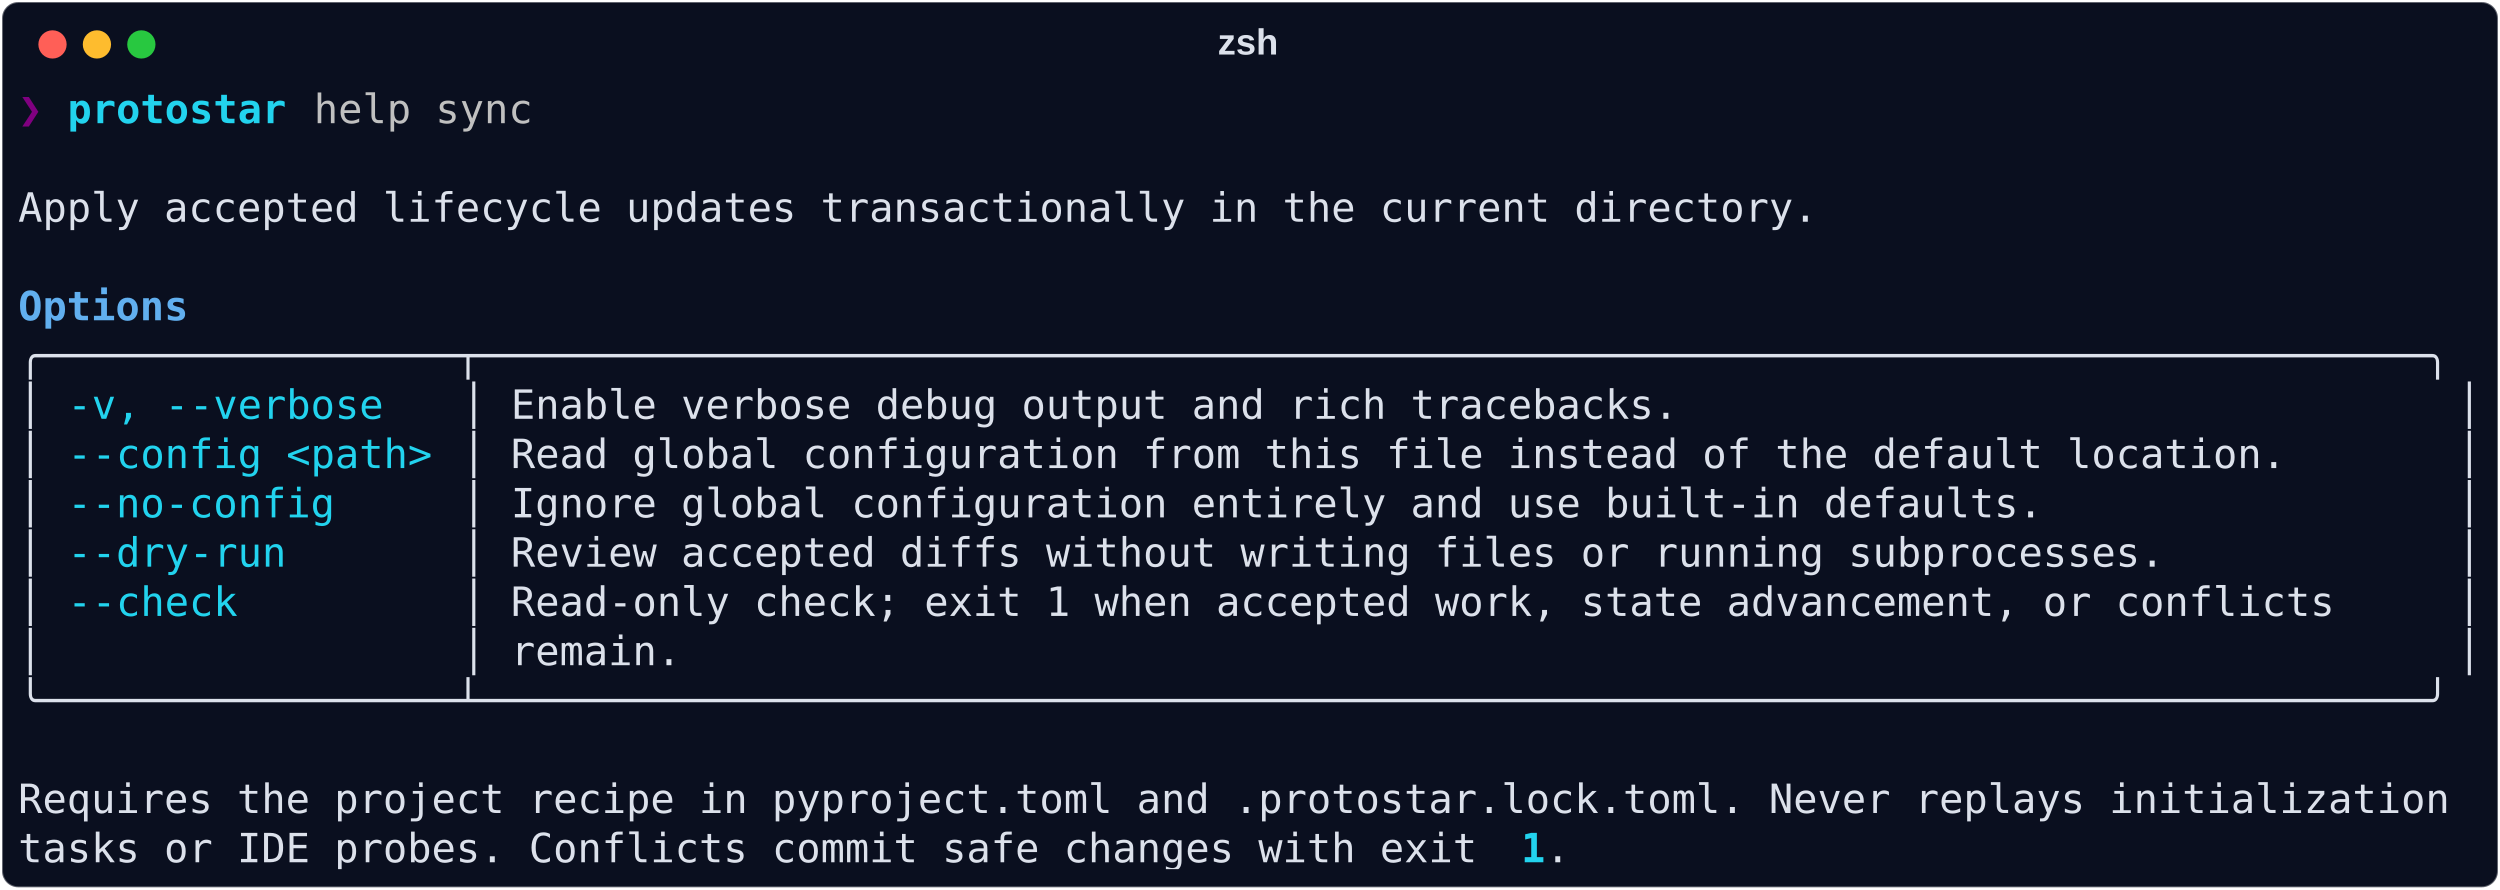
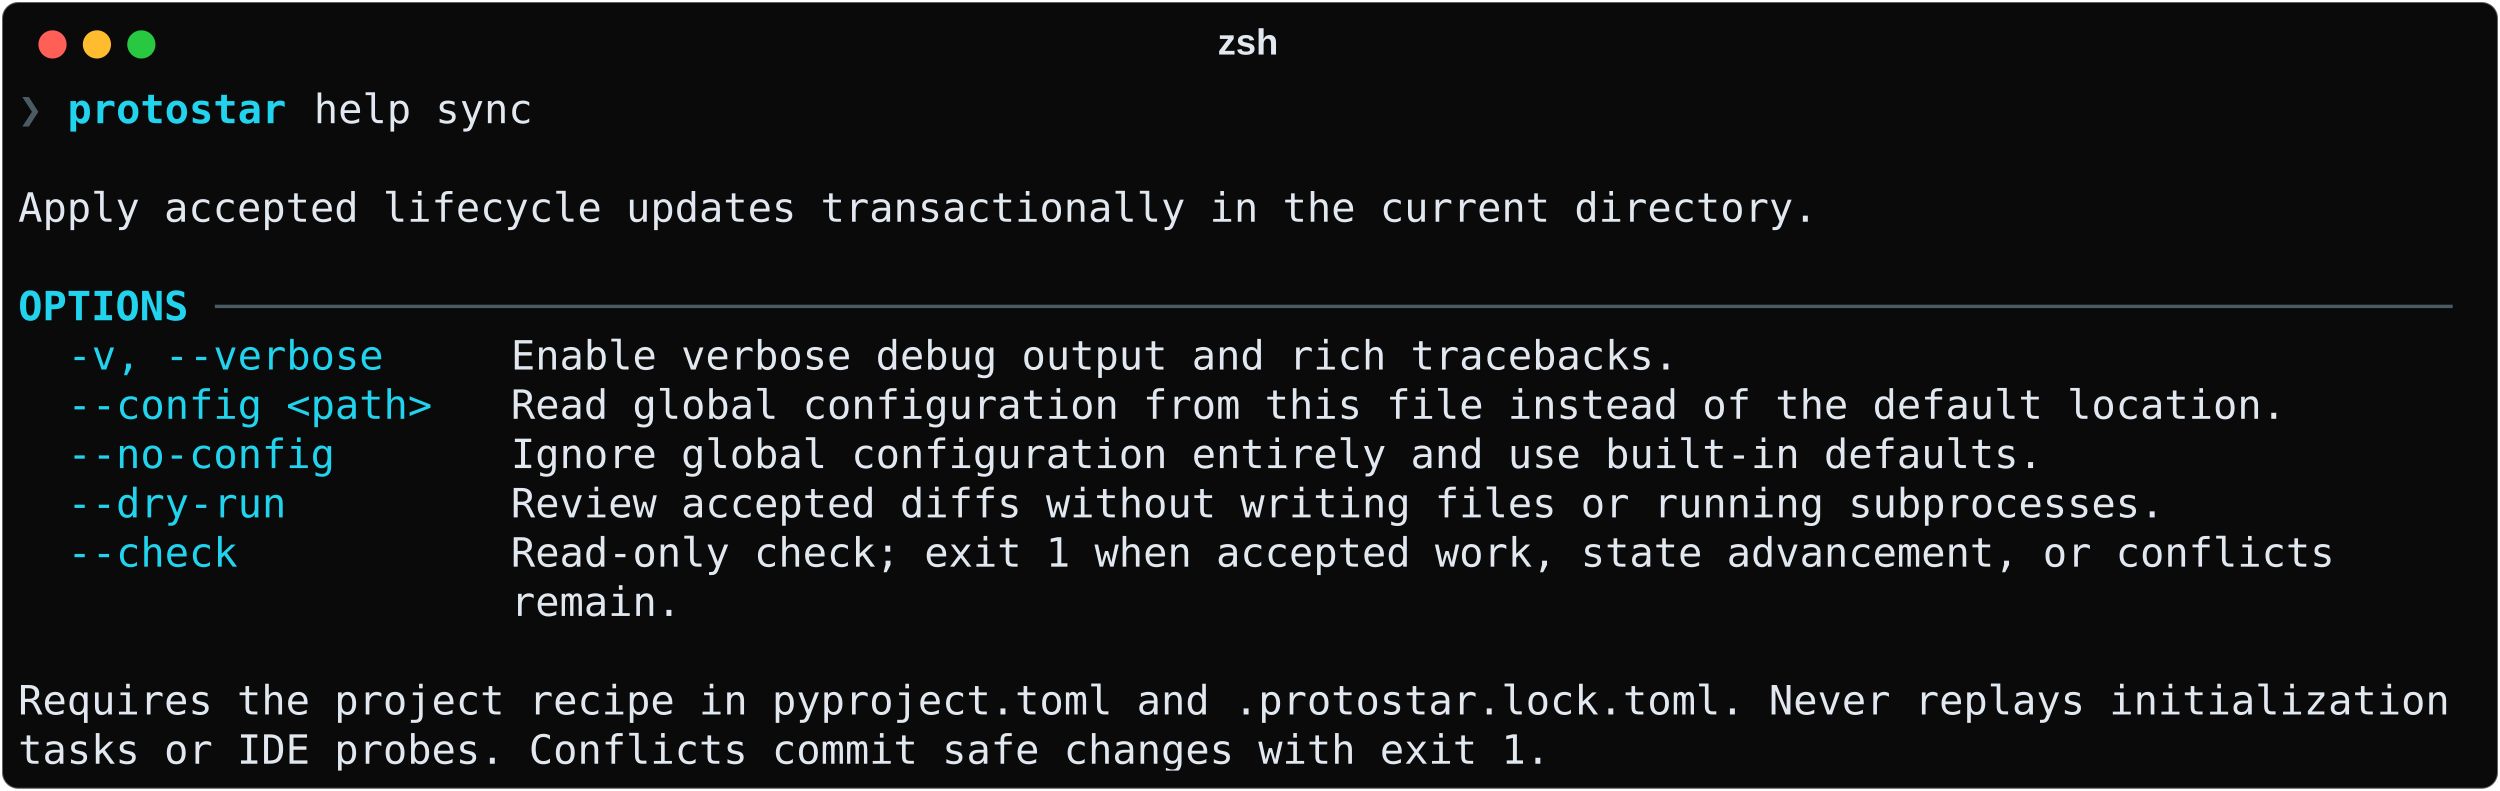
- <svg xmlns="http://www.w3.org/2000/svg" class="rich-terminal" viewBox="0 0 1238 440.4">
+ <svg xmlns="http://www.w3.org/2000/svg" class="rich-terminal" viewBox="0 0 1238 391.6">
  <style>

    @font-face {
        font-family: "Fira Code";
        src: local("FiraCode-Regular"),
                url("https://cdnjs.cloudflare.com/ajax/libs/firacode/6.2.0/woff2/FiraCode-Regular.woff2") format("woff2"),
                url("https://cdnjs.cloudflare.com/ajax/libs/firacode/6.2.0/woff/FiraCode-Regular.woff") format("woff");
        font-style: normal;
        font-weight: 400;
    }
    @font-face {
        font-family: "Fira Code";
        src: local("FiraCode-Bold"),
                url("https://cdnjs.cloudflare.com/ajax/libs/firacode/6.2.0/woff2/FiraCode-Bold.woff2") format("woff2"),
                url("https://cdnjs.cloudflare.com/ajax/libs/firacode/6.2.0/woff/FiraCode-Bold.woff") format("woff");
        font-style: bold;
        font-weight: 700;
    }

    .cli_sync_help-matrix {
        font-family: Fira Code, monospace;
        font-size: 20px;
        line-height: 24.4px;
        font-variant-east-asian: full-width;
    }

    .cli_sync_help-title {
        font-size: 18px;
        font-weight: bold;
        font-family: arial;
    }

-     .cli_sync_help-r1 { fill: #800080;font-weight: bold }
+     .cli_sync_help-r1 { fill: #4b5b64 }
.cli_sync_help-r2 { fill: #22d3ee;font-weight: bold }
- .cli_sync_help-r3 { fill: #c0c0c0 }
- .cli_sync_help-r4 { fill: #dce1eb }
- .cli_sync_help-r5 { fill: #61afef;font-weight: bold }
- .cli_sync_help-r6 { fill: #22d3ee }
+ .cli_sync_help-r3 { fill: #e2e8f0 }
+ .cli_sync_help-r4 { fill: #22d3ee }
    </style>
  <defs>
    <clipPath id="cli_sync_help-clip-terminal">
-       <rect x="0" y="0" width="1219.0" height="389.4" />
+       <rect x="0" y="0" width="1219.0" height="340.6" />
    </clipPath>
    <clipPath id="cli_sync_help-line-0">
      <rect x="0" y="1.5" width="1220" height="24.65" />
    </clipPath>
    <clipPath id="cli_sync_help-line-1">
      <rect x="0" y="25.9" width="1220" height="24.65" />
    </clipPath>
    <clipPath id="cli_sync_help-line-2">
      <rect x="0" y="50.3" width="1220" height="24.65" />
    </clipPath>
    <clipPath id="cli_sync_help-line-3">
      <rect x="0" y="74.7" width="1220" height="24.65" />
    </clipPath>
    <clipPath id="cli_sync_help-line-4">
      <rect x="0" y="99.1" width="1220" height="24.65" />
    </clipPath>
    <clipPath id="cli_sync_help-line-5">
      <rect x="0" y="123.5" width="1220" height="24.65" />
    </clipPath>
    <clipPath id="cli_sync_help-line-6">
      <rect x="0" y="147.9" width="1220" height="24.65" />
    </clipPath>
    <clipPath id="cli_sync_help-line-7">
      <rect x="0" y="172.3" width="1220" height="24.65" />
    </clipPath>
    <clipPath id="cli_sync_help-line-8">
      <rect x="0" y="196.7" width="1220" height="24.65" />
    </clipPath>
    <clipPath id="cli_sync_help-line-9">
      <rect x="0" y="221.1" width="1220" height="24.65" />
    </clipPath>
    <clipPath id="cli_sync_help-line-10">
      <rect x="0" y="245.5" width="1220" height="24.65" />
    </clipPath>
    <clipPath id="cli_sync_help-line-11">
      <rect x="0" y="269.9" width="1220" height="24.65" />
    </clipPath>
    <clipPath id="cli_sync_help-line-12">
      <rect x="0" y="294.3" width="1220" height="24.65" />
    </clipPath>
-     <clipPath id="cli_sync_help-line-13">
-       <rect x="0" y="318.7" width="1220" height="24.65" />
-     </clipPath>
-     <clipPath id="cli_sync_help-line-14">
-       <rect x="0" y="343.1" width="1220" height="24.65" />
-     </clipPath>
  </defs>
-   <rect fill="#0a0f1f" stroke="rgba(255,255,255,0.35)" stroke-width="1" x="1" y="1" width="1236" height="438.4" rx="8" />
-   <text class="cli_sync_help-title" fill="#dce1eb" text-anchor="middle" x="618" y="27">zsh</text>
+   <rect fill="#0a0a0a" stroke="rgba(255,255,255,0.35)" stroke-width="1" x="1" y="1" width="1236" height="389.6" rx="8" />
+   <text class="cli_sync_help-title" fill="#e2e8f0" text-anchor="middle" x="618" y="27">zsh</text>
  <g transform="translate(26,22)">
    <circle cx="0" cy="0" r="7" fill="#ff5f57" />
    <circle cx="22" cy="0" r="7" fill="#febc2e" />
    <circle cx="44" cy="0" r="7" fill="#28c840" />
  </g>
  <g transform="translate(9, 41)" clip-path="url(#cli_sync_help-clip-terminal)">
    <g class="cli_sync_help-matrix">
      <text class="cli_sync_help-r1" x="0" y="20" textLength="24.4" clip-path="url(#cli_sync_help-line-0)">❯ </text>
      <text class="cli_sync_help-r2" x="24.4" y="20" textLength="122" clip-path="url(#cli_sync_help-line-0)">protostar </text>
      <text class="cli_sync_help-r3" x="146.4" y="20" textLength="109.8" clip-path="url(#cli_sync_help-line-0)">help sync</text>
-       <text class="cli_sync_help-r4" x="1220" y="20" textLength="12.2" clip-path="url(#cli_sync_help-line-0)">
+       <text class="cli_sync_help-r3" x="1220" y="20" textLength="12.2" clip-path="url(#cli_sync_help-line-0)">
</text>
-       <text class="cli_sync_help-r4" x="1220" y="44.4" textLength="12.2" clip-path="url(#cli_sync_help-line-1)">
+       <text class="cli_sync_help-r3" x="1220" y="44.4" textLength="12.2" clip-path="url(#cli_sync_help-line-1)">
</text>
-       <text class="cli_sync_help-r4" x="0" y="68.8" textLength="902.8" clip-path="url(#cli_sync_help-line-2)">Apply accepted lifecycle updates transactionally in the current directory.</text>
-       <text class="cli_sync_help-r4" x="1220" y="68.8" textLength="12.2" clip-path="url(#cli_sync_help-line-2)">
+       <text class="cli_sync_help-r3" x="0" y="68.8" textLength="902.8" clip-path="url(#cli_sync_help-line-2)">Apply accepted lifecycle updates transactionally in the current directory.</text>
+       <text class="cli_sync_help-r3" x="1220" y="68.8" textLength="12.2" clip-path="url(#cli_sync_help-line-2)">
</text>
-       <text class="cli_sync_help-r4" x="1220" y="93.2" textLength="12.2" clip-path="url(#cli_sync_help-line-3)">
+       <text class="cli_sync_help-r3" x="1220" y="93.2" textLength="12.2" clip-path="url(#cli_sync_help-line-3)">
</text>
-       <text class="cli_sync_help-r5" x="0" y="117.6" textLength="1220" clip-path="url(#cli_sync_help-line-4)">Options                                                                                             </text>
-       <text class="cli_sync_help-r4" x="1220" y="117.6" textLength="12.2" clip-path="url(#cli_sync_help-line-4)">
+       <text class="cli_sync_help-r2" x="0" y="117.6" textLength="85.4" clip-path="url(#cli_sync_help-line-4)">OPTIONS</text>
+       <text class="cli_sync_help-r1" x="97.6" y="117.6" textLength="1122.4" clip-path="url(#cli_sync_help-line-4)">────────────────────────────────────────────────────────────────────────────────────────────</text>
+       <text class="cli_sync_help-r3" x="1220" y="117.6" textLength="12.2" clip-path="url(#cli_sync_help-line-4)">
</text>
-       <text class="cli_sync_help-r4" x="0" y="142" textLength="1220" clip-path="url(#cli_sync_help-line-5)">╭─────────────────┬────────────────────────────────────────────────────────────────────────────────╮</text>
-       <text class="cli_sync_help-r4" x="1220" y="142" textLength="12.2" clip-path="url(#cli_sync_help-line-5)">
+       <text class="cli_sync_help-r4" x="24.4" y="142" textLength="183" clip-path="url(#cli_sync_help-line-5)">-v, --verbose  </text>
+       <text class="cli_sync_help-r3" x="244" y="142" textLength="939.4" clip-path="url(#cli_sync_help-line-5)">Enable verbose debug output and rich tracebacks.                             </text>
+       <text class="cli_sync_help-r3" x="1220" y="142" textLength="12.2" clip-path="url(#cli_sync_help-line-5)">
</text>
-       <text class="cli_sync_help-r4" x="0" y="166.4" textLength="12.2" clip-path="url(#cli_sync_help-line-6)">│</text>
-       <text class="cli_sync_help-r6" x="24.4" y="166.4" textLength="183" clip-path="url(#cli_sync_help-line-6)">-v, --verbose  </text>
-       <text class="cli_sync_help-r4" x="219.6" y="166.4" textLength="12.2" clip-path="url(#cli_sync_help-line-6)">│</text>
-       <text class="cli_sync_help-r4" x="244" y="166.4" textLength="951.6" clip-path="url(#cli_sync_help-line-6)">Enable verbose debug output and rich tracebacks.                              </text>
-       <text class="cli_sync_help-r4" x="1207.8" y="166.4" textLength="12.2" clip-path="url(#cli_sync_help-line-6)">│</text>
-       <text class="cli_sync_help-r4" x="1220" y="166.4" textLength="12.2" clip-path="url(#cli_sync_help-line-6)">
+       <text class="cli_sync_help-r4" x="24.4" y="166.4" textLength="183" clip-path="url(#cli_sync_help-line-6)">--config &lt;path&gt;</text>
+       <text class="cli_sync_help-r3" x="244" y="166.4" textLength="939.4" clip-path="url(#cli_sync_help-line-6)">Read global configuration from this file instead of the default location.    </text>
+       <text class="cli_sync_help-r3" x="1220" y="166.4" textLength="12.2" clip-path="url(#cli_sync_help-line-6)">
</text>
-       <text class="cli_sync_help-r4" x="0" y="190.8" textLength="12.2" clip-path="url(#cli_sync_help-line-7)">│</text>
-       <text class="cli_sync_help-r6" x="24.4" y="190.8" textLength="183" clip-path="url(#cli_sync_help-line-7)">--config &lt;path&gt;</text>
-       <text class="cli_sync_help-r4" x="219.6" y="190.8" textLength="12.2" clip-path="url(#cli_sync_help-line-7)">│</text>
-       <text class="cli_sync_help-r4" x="244" y="190.8" textLength="951.6" clip-path="url(#cli_sync_help-line-7)">Read global configuration from this file instead of the default location.     </text>
-       <text class="cli_sync_help-r4" x="1207.8" y="190.8" textLength="12.2" clip-path="url(#cli_sync_help-line-7)">│</text>
-       <text class="cli_sync_help-r4" x="1220" y="190.8" textLength="12.2" clip-path="url(#cli_sync_help-line-7)">
+       <text class="cli_sync_help-r4" x="24.4" y="190.8" textLength="183" clip-path="url(#cli_sync_help-line-7)">--no-config    </text>
+       <text class="cli_sync_help-r3" x="244" y="190.8" textLength="939.4" clip-path="url(#cli_sync_help-line-7)">Ignore global configuration entirely and use built-in defaults.              </text>
+       <text class="cli_sync_help-r3" x="1220" y="190.8" textLength="12.2" clip-path="url(#cli_sync_help-line-7)">
</text>
-       <text class="cli_sync_help-r4" x="0" y="215.2" textLength="12.2" clip-path="url(#cli_sync_help-line-8)">│</text>
-       <text class="cli_sync_help-r6" x="24.4" y="215.2" textLength="183" clip-path="url(#cli_sync_help-line-8)">--no-config    </text>
-       <text class="cli_sync_help-r4" x="219.6" y="215.2" textLength="12.2" clip-path="url(#cli_sync_help-line-8)">│</text>
-       <text class="cli_sync_help-r4" x="244" y="215.2" textLength="951.6" clip-path="url(#cli_sync_help-line-8)">Ignore global configuration entirely and use built-in defaults.               </text>
-       <text class="cli_sync_help-r4" x="1207.8" y="215.2" textLength="12.2" clip-path="url(#cli_sync_help-line-8)">│</text>
-       <text class="cli_sync_help-r4" x="1220" y="215.2" textLength="12.2" clip-path="url(#cli_sync_help-line-8)">
+       <text class="cli_sync_help-r4" x="24.4" y="215.2" textLength="183" clip-path="url(#cli_sync_help-line-8)">--dry-run      </text>
+       <text class="cli_sync_help-r3" x="244" y="215.2" textLength="939.4" clip-path="url(#cli_sync_help-line-8)">Review accepted diffs without writing files or running subprocesses.         </text>
+       <text class="cli_sync_help-r3" x="1220" y="215.2" textLength="12.2" clip-path="url(#cli_sync_help-line-8)">
</text>
-       <text class="cli_sync_help-r4" x="0" y="239.6" textLength="12.2" clip-path="url(#cli_sync_help-line-9)">│</text>
-       <text class="cli_sync_help-r6" x="24.4" y="239.6" textLength="183" clip-path="url(#cli_sync_help-line-9)">--dry-run      </text>
-       <text class="cli_sync_help-r4" x="219.6" y="239.6" textLength="12.2" clip-path="url(#cli_sync_help-line-9)">│</text>
-       <text class="cli_sync_help-r4" x="244" y="239.6" textLength="951.6" clip-path="url(#cli_sync_help-line-9)">Review accepted diffs without writing files or running subprocesses.          </text>
-       <text class="cli_sync_help-r4" x="1207.8" y="239.6" textLength="12.2" clip-path="url(#cli_sync_help-line-9)">│</text>
-       <text class="cli_sync_help-r4" x="1220" y="239.6" textLength="12.2" clip-path="url(#cli_sync_help-line-9)">
+       <text class="cli_sync_help-r4" x="24.4" y="239.6" textLength="183" clip-path="url(#cli_sync_help-line-9)">--check        </text>
+       <text class="cli_sync_help-r3" x="244" y="239.6" textLength="939.4" clip-path="url(#cli_sync_help-line-9)">Read-only check; exit 1 when accepted work, state advancement, or conflicts  </text>
+       <text class="cli_sync_help-r3" x="1220" y="239.6" textLength="12.2" clip-path="url(#cli_sync_help-line-9)">
</text>
-       <text class="cli_sync_help-r4" x="0" y="264" textLength="12.2" clip-path="url(#cli_sync_help-line-10)">│</text>
-       <text class="cli_sync_help-r6" x="24.4" y="264" textLength="183" clip-path="url(#cli_sync_help-line-10)">--check        </text>
-       <text class="cli_sync_help-r4" x="219.6" y="264" textLength="12.2" clip-path="url(#cli_sync_help-line-10)">│</text>
-       <text class="cli_sync_help-r4" x="244" y="264" textLength="951.6" clip-path="url(#cli_sync_help-line-10)">Read-only check; exit 1 when accepted work, state advancement, or conflicts   </text>
-       <text class="cli_sync_help-r4" x="1207.8" y="264" textLength="12.2" clip-path="url(#cli_sync_help-line-10)">│</text>
-       <text class="cli_sync_help-r4" x="1220" y="264" textLength="12.2" clip-path="url(#cli_sync_help-line-10)">
+       <text class="cli_sync_help-r3" x="244" y="264" textLength="939.4" clip-path="url(#cli_sync_help-line-10)">remain.                                                                      </text>
+       <text class="cli_sync_help-r3" x="1220" y="264" textLength="12.2" clip-path="url(#cli_sync_help-line-10)">
</text>
-       <text class="cli_sync_help-r4" x="0" y="288.4" textLength="12.2" clip-path="url(#cli_sync_help-line-11)">│</text>
-       <text class="cli_sync_help-r4" x="219.6" y="288.4" textLength="12.2" clip-path="url(#cli_sync_help-line-11)">│</text>
-       <text class="cli_sync_help-r4" x="244" y="288.4" textLength="951.6" clip-path="url(#cli_sync_help-line-11)">remain.                                                                       </text>
-       <text class="cli_sync_help-r4" x="1207.8" y="288.4" textLength="12.2" clip-path="url(#cli_sync_help-line-11)">│</text>
-       <text class="cli_sync_help-r4" x="1220" y="288.4" textLength="12.2" clip-path="url(#cli_sync_help-line-11)">
+       <text class="cli_sync_help-r3" x="1220" y="288.4" textLength="12.2" clip-path="url(#cli_sync_help-line-11)">
</text>
-       <text class="cli_sync_help-r4" x="0" y="312.8" textLength="1220" clip-path="url(#cli_sync_help-line-12)">╰─────────────────┴────────────────────────────────────────────────────────────────────────────────╯</text>
-       <text class="cli_sync_help-r4" x="1220" y="312.8" textLength="12.2" clip-path="url(#cli_sync_help-line-12)">
+       <text class="cli_sync_help-r3" x="0" y="312.8" textLength="1220" clip-path="url(#cli_sync_help-line-12)">Requires the project recipe in pyproject.toml and .protostar.lock.toml. Never replays initialization</text>
+       <text class="cli_sync_help-r3" x="1220" y="312.8" textLength="12.2" clip-path="url(#cli_sync_help-line-12)">
</text>
-       <text class="cli_sync_help-r4" x="1220" y="337.2" textLength="12.2" clip-path="url(#cli_sync_help-line-13)">
- </text>
-       <text class="cli_sync_help-r4" x="0" y="361.6" textLength="1220" clip-path="url(#cli_sync_help-line-14)">Requires the project recipe in pyproject.toml and .protostar.lock.toml. Never replays initialization</text>
-       <text class="cli_sync_help-r4" x="1220" y="361.6" textLength="12.2" clip-path="url(#cli_sync_help-line-14)">
- </text>
-       <text class="cli_sync_help-r4" x="0" y="386" textLength="744.2" clip-path="url(#cli_sync_help-line-15)">tasks or IDE probes. Conflicts commit safe changes with exit </text>
-       <text class="cli_sync_help-r2" x="744.2" y="386" textLength="12.2" clip-path="url(#cli_sync_help-line-15)">1</text>
-       <text class="cli_sync_help-r4" x="756.4" y="386" textLength="12.2" clip-path="url(#cli_sync_help-line-15)">.</text>
-       <text class="cli_sync_help-r4" x="1220" y="386" textLength="12.2" clip-path="url(#cli_sync_help-line-15)">
+       <text class="cli_sync_help-r3" x="0" y="337.2" textLength="768.6" clip-path="url(#cli_sync_help-line-13)">tasks or IDE probes. Conflicts commit safe changes with exit 1.</text>
+       <text class="cli_sync_help-r3" x="1220" y="337.2" textLength="12.2" clip-path="url(#cli_sync_help-line-13)">
</text>
    </g>
  </g>
</svg>
